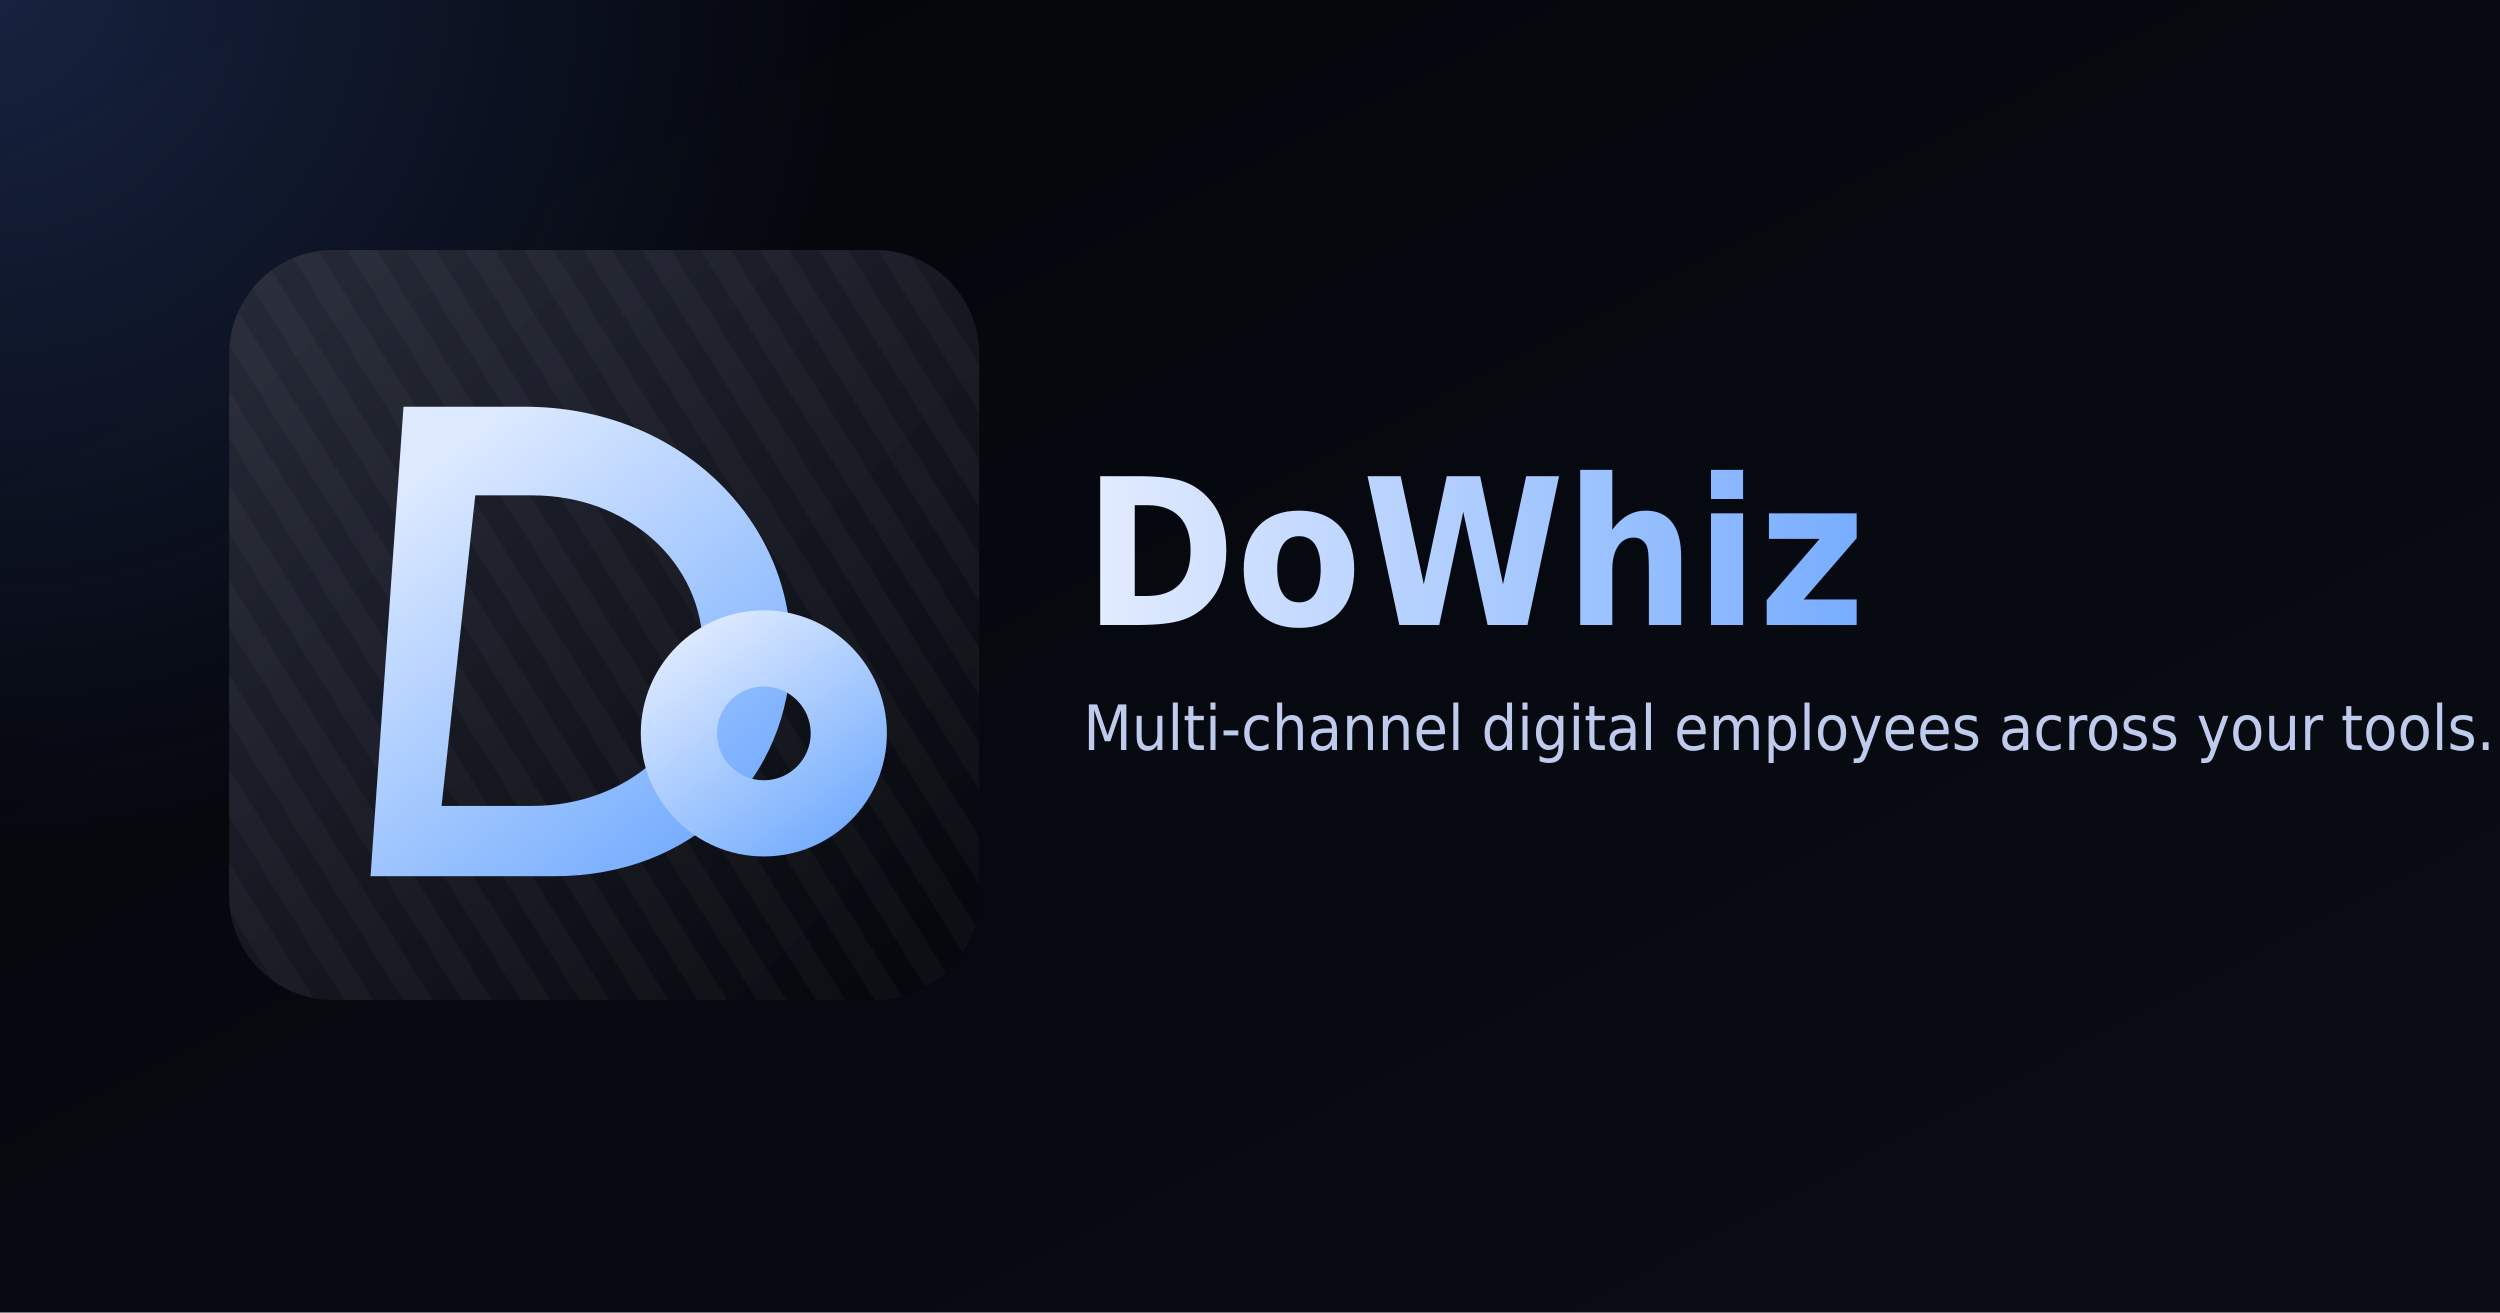
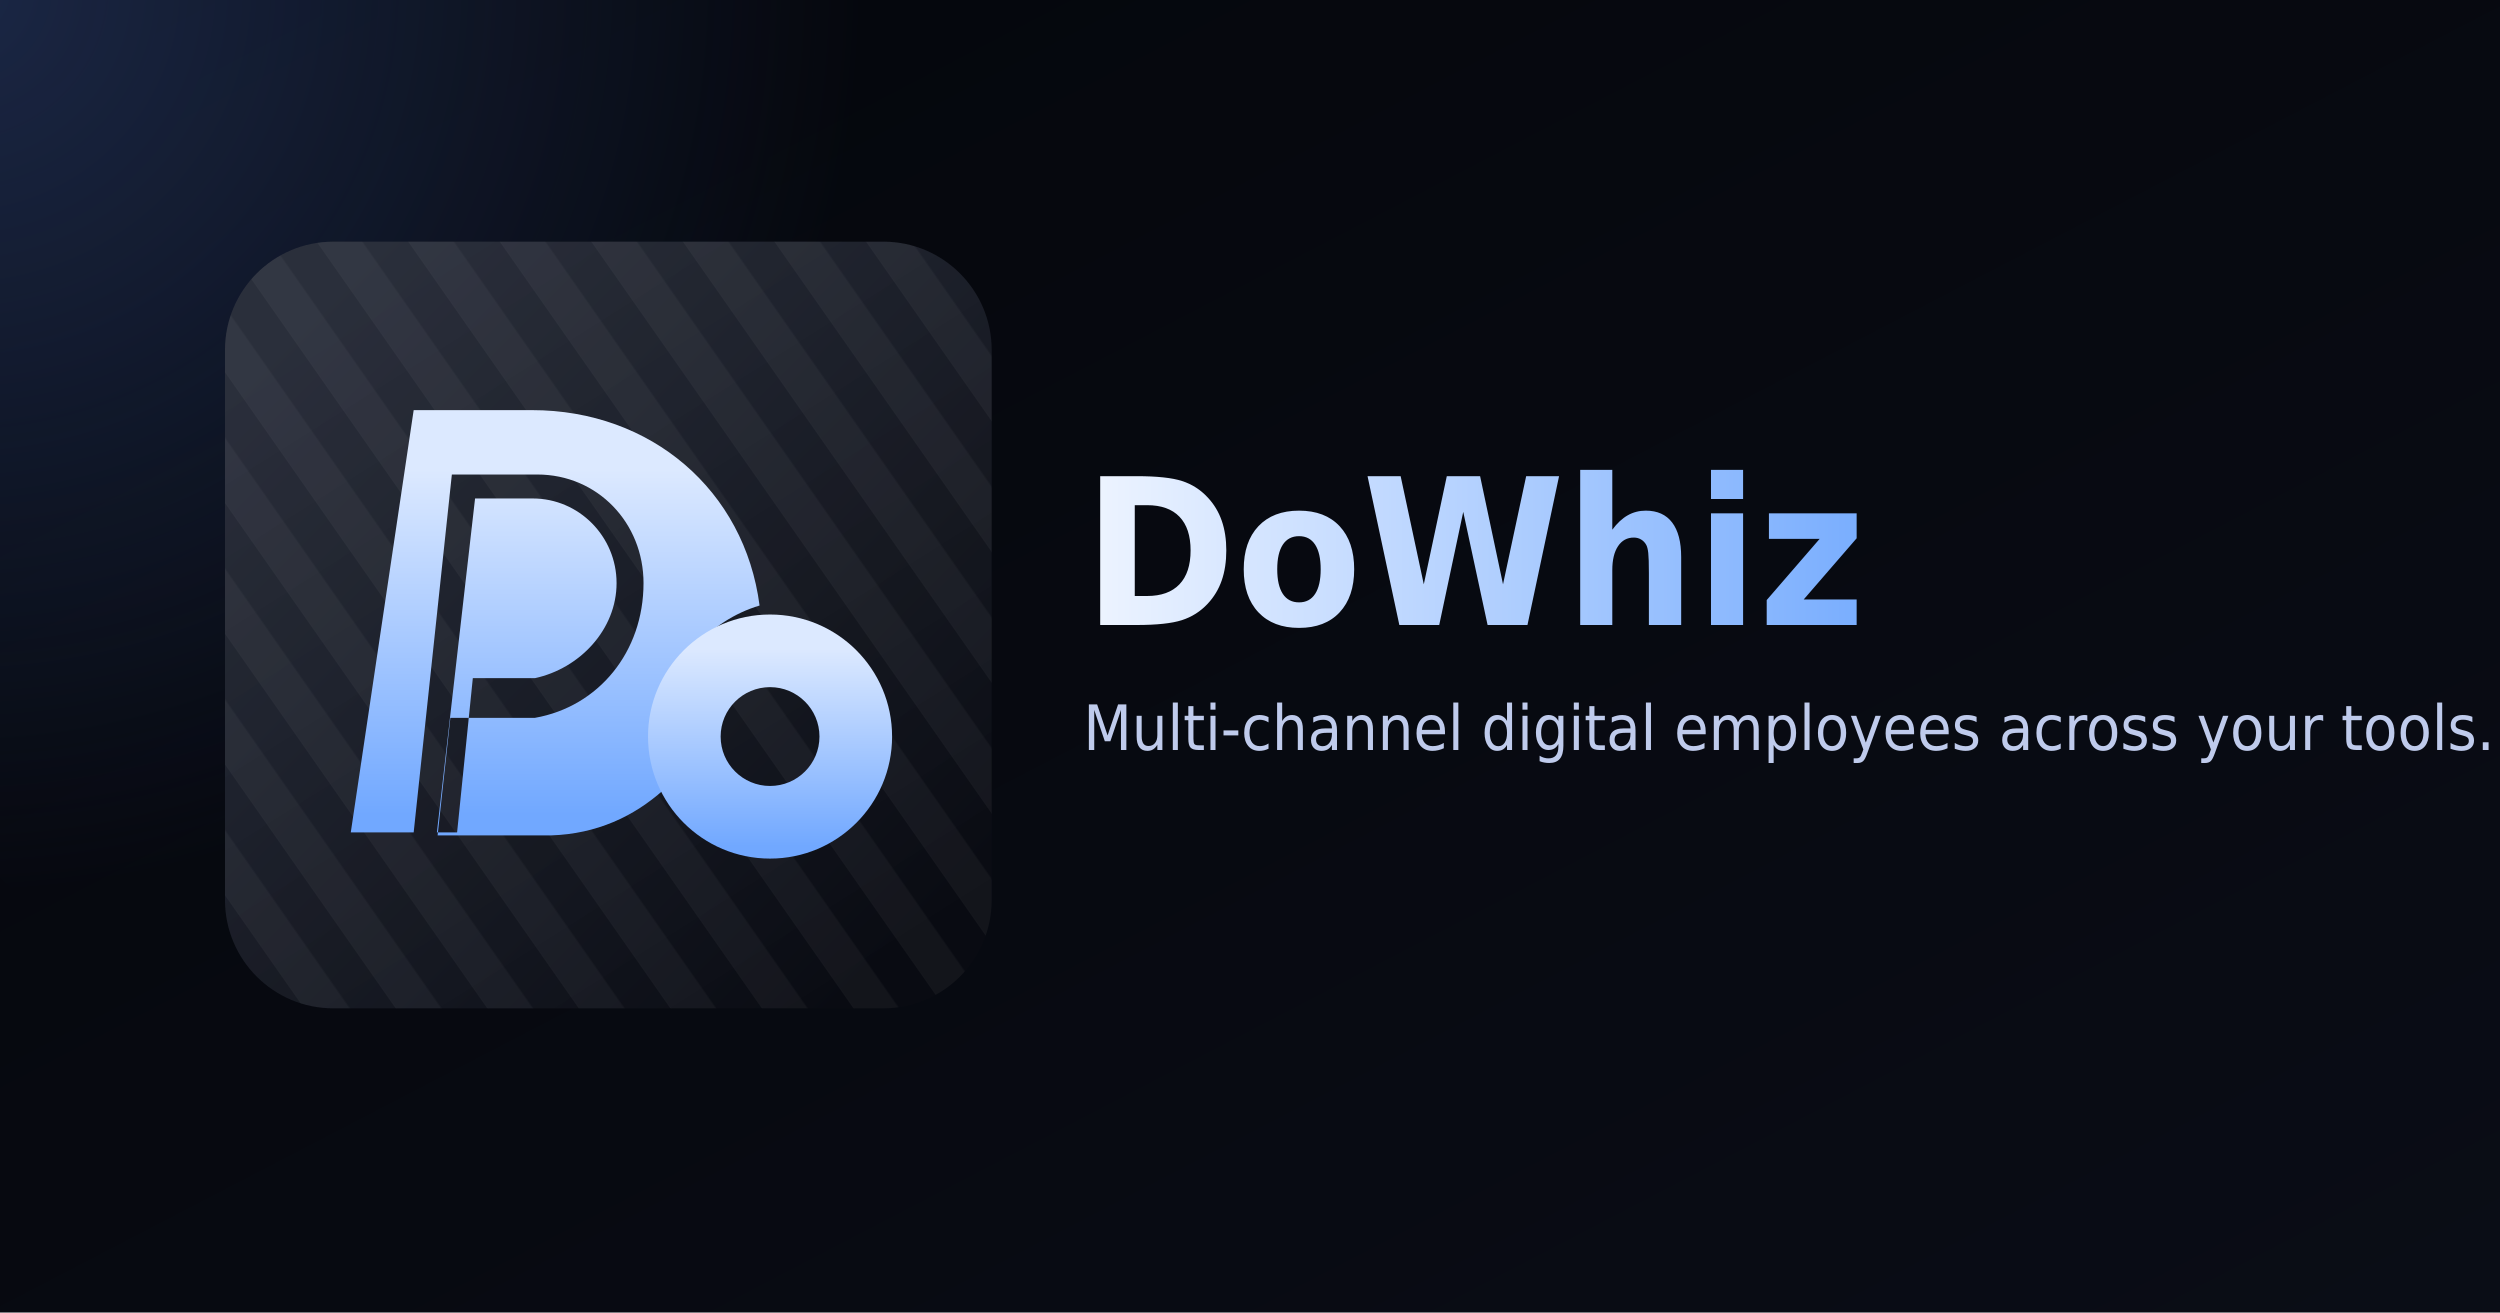
<svg xmlns="http://www.w3.org/2000/svg" width="1200" height="630" viewBox="0 0 1200 630" role="img" aria-label="DoWhiz">
  <defs>
    <linearGradient id="bg" x1="0" y1="0" x2="1" y2="1">
-       <stop offset="0" stop-color="#03050a" />
-       <stop offset="1" stop-color="#0b0d16" />
+       <stop offset="0" stop-color="#04060b" />
+       <stop offset="1" stop-color="#0a0d16" />
    </linearGradient>
-     <radialGradient id="spot" cx="0.16" cy="0.2" r="0.65">
-       <stop offset="0" stop-color="#1f2f56" stop-opacity="0.72" />
-       <stop offset="1" stop-color="#1f2f56" stop-opacity="0" />
+     <radialGradient id="spot" cx="0.14" cy="0.21" r="0.68">
+       <stop offset="0" stop-color="#25365f" stop-opacity="0.7" />
+       <stop offset="1" stop-color="#25365f" stop-opacity="0" />
    </radialGradient>
-     <linearGradient id="markBg" x1="0.12" y1="0.08" x2="0.88" y2="0.92">
-       <stop offset="0" stop-color="#171b28" />
-       <stop offset="1" stop-color="#06070d" />
+     <linearGradient id="markBg" x1="0.1" y1="0.1" x2="0.9" y2="0.9">
+       <stop offset="0" stop-color="#1e2330" />
+       <stop offset="1" stop-color="#090b12" />
    </linearGradient>
-     <linearGradient id="markShine" x1="0" y1="0" x2="1" y2="1">
-       <stop offset="0" stop-color="#ffffff" stop-opacity="0.06" />
+     <linearGradient id="markShine" x1="0.2" y1="0.05" x2="0.8" y2="1">
+       <stop offset="0" stop-color="#ffffff" stop-opacity="0.055" />
      <stop offset="1" stop-color="#ffffff" stop-opacity="0" />
    </linearGradient>
-     <pattern id="markStripe" width="24" height="24" patternUnits="userSpaceOnUse" patternTransform="rotate(-32)">
-       <rect width="12" height="24" fill="#ffffff" fill-opacity="0.03" />
+     <pattern id="markStripe" width="36" height="36" patternUnits="userSpaceOnUse" patternTransform="rotate(-35)">
+       <rect width="18" height="36" fill="#ffffff" fill-opacity="0.04" />
    </pattern>
-     <linearGradient id="markFill" x1="0.2" y1="0.1" x2="0.78" y2="0.92">
+     <linearGradient id="markFill" x1="0.5" y1="0.14" x2="0.5" y2="0.95">
      <stop offset="0" stop-color="#dce9ff" />
-       <stop offset="1" stop-color="#77aefe" />
+       <stop offset="1" stop-color="#71a8ff" />
    </linearGradient>
    <linearGradient id="title" x1="0" y1="0" x2="1" y2="0">
-       <stop offset="0" stop-color="#e2ebff" />
-       <stop offset="1" stop-color="#78adff" />
+       <stop offset="0" stop-color="#ecf3ff" />
+       <stop offset="1" stop-color="#7aaefe" />
    </linearGradient>
  </defs>
  <rect width="1200" height="630" fill="url(#bg)" />
  <circle cx="210" cy="180" r="320" fill="url(#spot)" />
-   <g transform="translate(110 120)">
-     <rect x="0" y="0" width="360" height="360" rx="50" fill="url(#markBg)" />
-     <rect x="0" y="0" width="360" height="360" rx="50" fill="url(#markShine)" />
-     <rect x="0" y="0" width="360" height="360" rx="50" fill="url(#markStripe)" />
-     <g transform="scale(0.3515625)">
-       <path fill="url(#markFill)" fill-rule="evenodd" d="M238 214 L404 214 C611 214 767 365 767 547 C767 722 633 855 444 855 L193 855 L238 214 Z            M336 335 L414 335 C543 335 647 425 647 547 C647 669 543 759 414 759 L290 759 L336 335 Z" />
-       <path fill="url(#markFill)" fill-rule="evenodd" d="M730 660            m -168 0            a 168 168 0 1 0 336 0            a 168 168 0 1 0 -336 0            M730 660            m -64 0            a 64 64 0 1 1 128 0            a 64 64 0 1 1 -128 0" />
+   <g transform="translate(108 116)">
+     <rect x="0" y="0" width="368" height="368" rx="52" fill="url(#markBg)" />
+     <rect x="0" y="0" width="368" height="368" rx="52" fill="url(#markShine)" />
+     <rect x="0" y="0" width="368" height="368" rx="52" fill="url(#markStripe)" />
+     <g transform="translate(0 0) scale(0.359375)">
+       <path fill="url(#markFill)" fill-rule="evenodd" d="M168 789 L252 225 H410 C569 225 694 332 714 486 C647 506 595 564 580 639 C573 673 575 705 586 732 C546 768 496 791 436 793 H284 L301 636 H414 C499 621 559 548 559 456 C559 376 498 311 417 311 H303 L252 789 Z            M283 789 L334 343 H411 C473 343 523 394 523 456 C523 518 474 570 414 583 H331 L310 789 Z" />
+       <path fill="url(#markFill)" fill-rule="evenodd" d="M728 661            m -163 0            a 163 163 0 1 0 326 0            a 163 163 0 1 0 -326 0            M728 661            m -66 0            a 66 66 0 1 1 132 0            a 66 66 0 1 1 -132 0" />
    </g>
  </g>
  <text x="520" y="300" font-size="98" font-weight="700" fill="url(#title)" font-family="Calibri, 'Gill Sans', 'Gill Sans MT', 'Myriad Pro', 'Myriad', 'DejaVu Sans Condensed', 'Liberation Sans', 'Nimbus Sans L', Tahoma, Geneva, 'Helvetica Neue', Helvetica, Arial, sans-serif">
    DoWhiz
  </text>
  <text x="520" y="360" font-size="30" font-weight="500" fill="#bfcbec" font-family="Calibri, 'Gill Sans', 'Gill Sans MT', 'Myriad Pro', 'Myriad', 'DejaVu Sans Condensed', 'Liberation Sans', 'Nimbus Sans L', Tahoma, Geneva, 'Helvetica Neue', Helvetica, Arial, sans-serif">
    Multi-channel digital employees across your tools.
  </text>
</svg>
